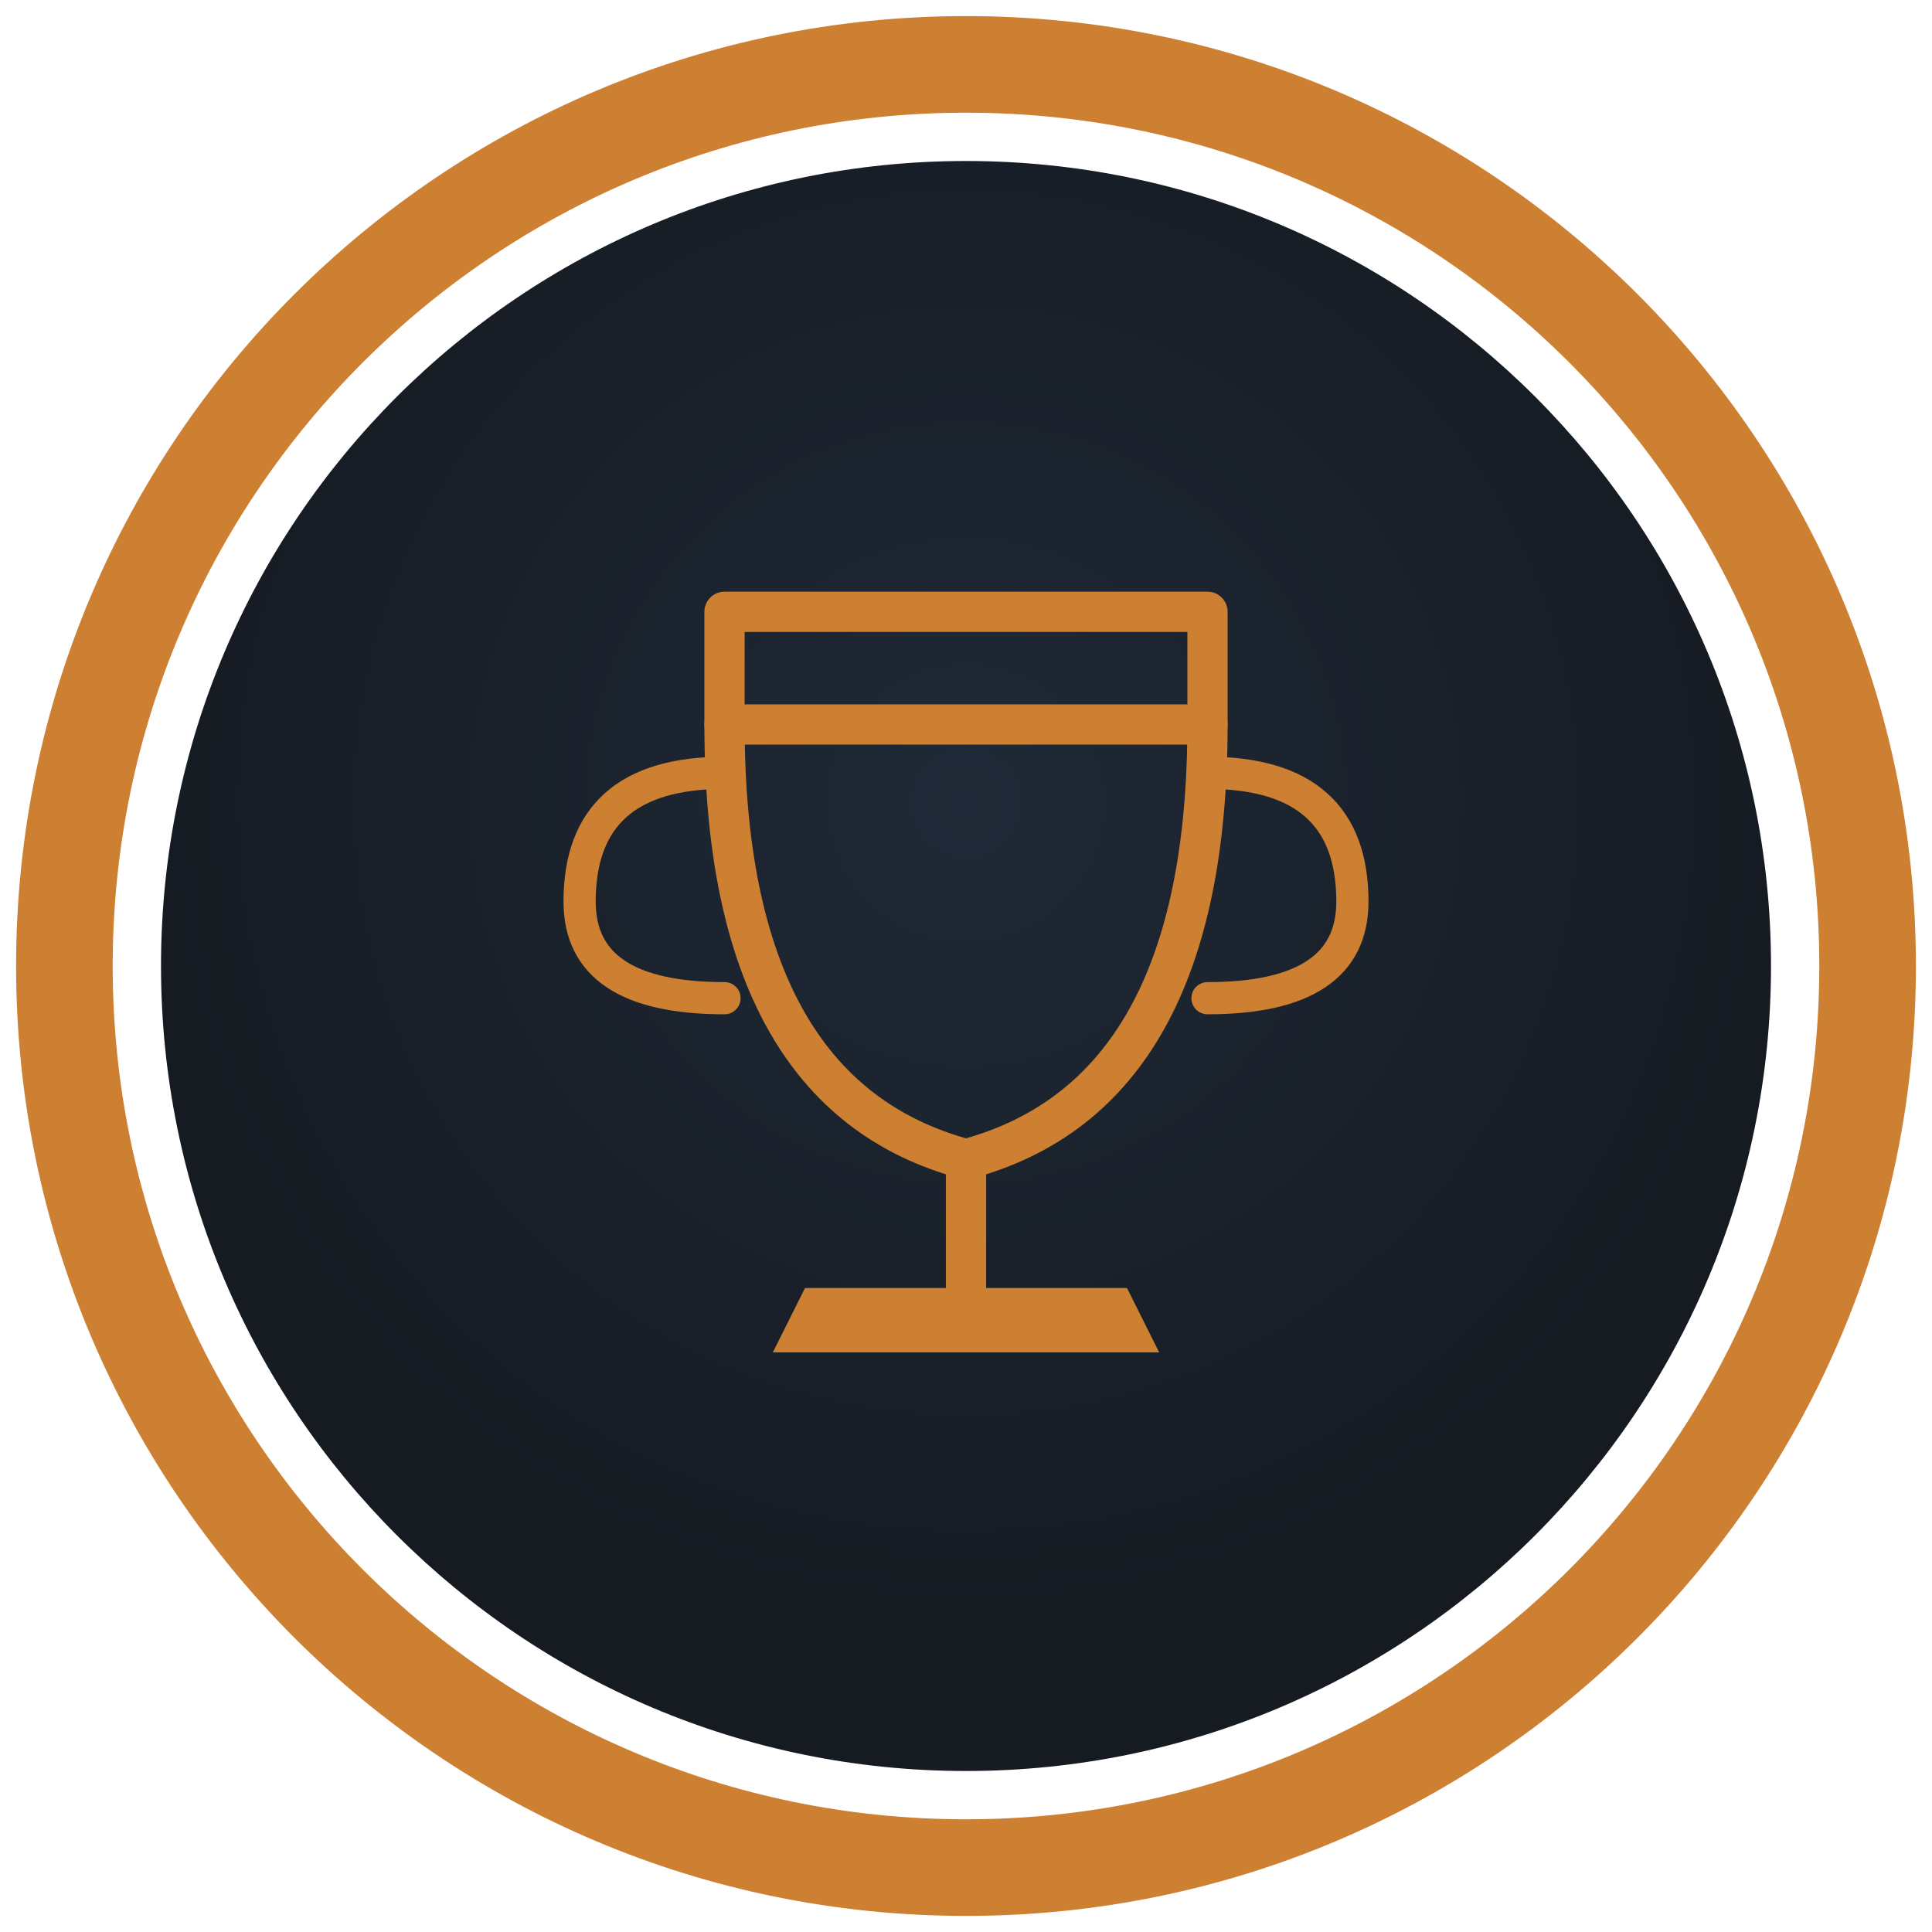
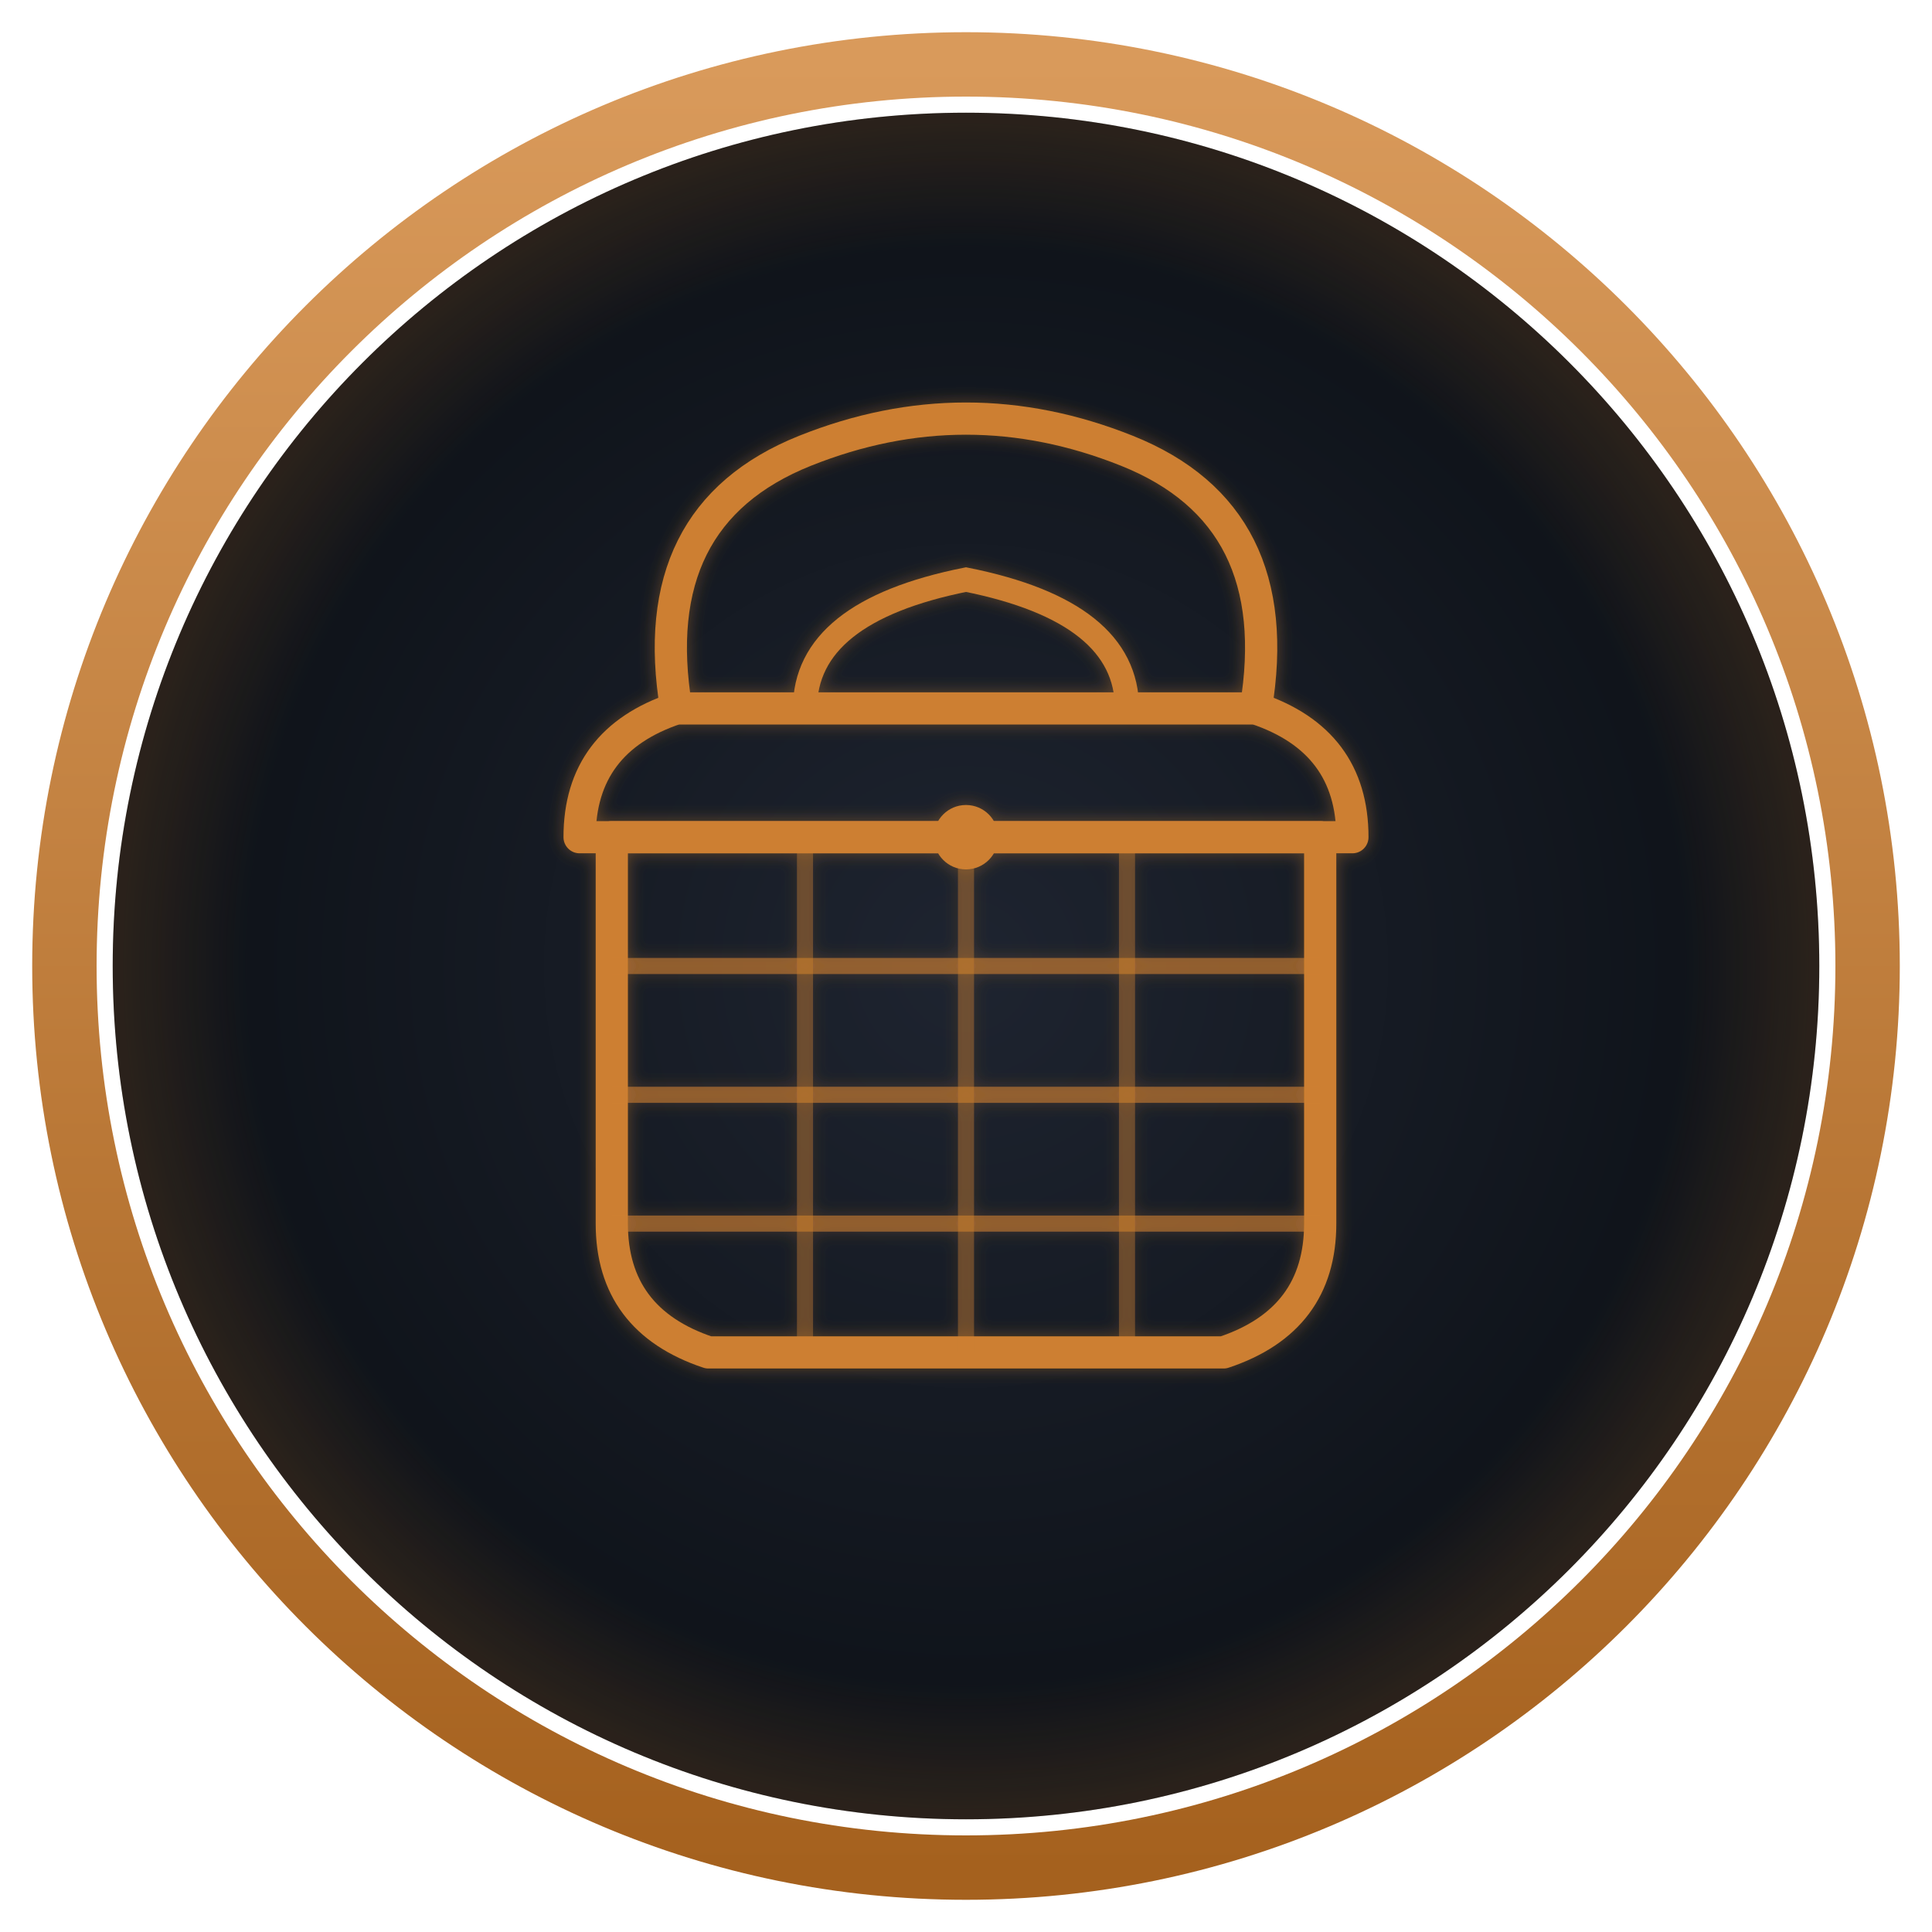
- <svg xmlns="http://www.w3.org/2000/svg" viewBox="0 0 120 120" width="120" height="120">
+ <svg xmlns="http://www.w3.org/2000/svg" viewBox="0 0 120 120">
  <defs>
-     <radialGradient id="bg" cx="50%" cy="40%" r="50%">
-       <stop offset="0%" stop-color="#1F2937" />
-       <stop offset="100%" stop-color="#161B22" />
+     <linearGradient id="ringGrad" x1="0" y1="0" x2="0" y2="1">
+       <stop offset="0%" stop-color="#D99A5B" />
+       <stop offset="100%" stop-color="#A5611E" />
+     </linearGradient>
+     <radialGradient id="bgGrad" cx="50%" cy="50%" r="50%">
+       <stop offset="0%" stop-color="#1E2430" />
+       <stop offset="100%" stop-color="#0D1117" />
+     </radialGradient>
+     <filter id="iconShadow">
+       <feDropShadow dx="0" dy="0" stdDeviation="0.5" flood-color="#CD7F32" flood-opacity="0.4" />
+     </filter>
+     <radialGradient id="innerGlow" cx="50%" cy="50%" r="50%">
+       <stop offset="85%" stop-color="#CD7F32" stop-opacity="0" />
+       <stop offset="100%" stop-color="#CD7F32" stop-opacity="0.15" />
    </radialGradient>
  </defs>
-   <circle cx="60" cy="60" r="56" fill="none" stroke="#CD7F32" stroke-width="6" />
-   <circle cx="60" cy="60" r="50" fill="url(#bg)" />
-   <path d="M45 45 L45 38 L75 38 L75 45" fill="none" stroke="#CD7F32" stroke-width="2.5" stroke-linecap="round" stroke-linejoin="round" />
-   <path d="M45 45 Q45 68 60 72 Q75 68 75 45 Z" fill="none" stroke="#CD7F32" stroke-width="2.5" stroke-linejoin="round" />
-   <path d="M45 48 Q36 48 36 56 Q36 62 45 62" fill="none" stroke="#CD7F32" stroke-width="2" stroke-linecap="round" />
-   <path d="M75 48 Q84 48 84 56 Q84 62 75 62" fill="none" stroke="#CD7F32" stroke-width="2" stroke-linecap="round" />
-   <line x1="60" y1="72" x2="60" y2="80" stroke="#CD7F32" stroke-width="2.5" stroke-linecap="round" />
-   <path d="M48 84 L72 84 L70 80 L50 80 Z" fill="#CD7F32" />
+   <circle cx="60" cy="60" r="56" fill="none" stroke="url(#ringGrad)" stroke-width="4" />
+   <circle cx="60" cy="60" r="53" fill="url(#bgGrad)" />
+   <circle cx="60" cy="60" r="53" fill="url(#innerGlow)" />
+   <g filter="url(#iconShadow)">
+     <path d="M38,52 L38,76 Q38,82 44,84 L76,84 Q82,82 82,76 L82,52 Z" fill="none" stroke="#CD7F32" stroke-width="2" stroke-linejoin="round" />
+     <path d="M36,52 L84,52 Q84,46 78,44 L42,44 Q36,46 36,52 Z" fill="none" stroke="#CD7F32" stroke-width="2" stroke-linejoin="round" />
+     <path d="M50,44 Q50,38 60,36 Q70,38 70,44" fill="none" stroke="#CD7F32" stroke-width="1.5" />
+     <path d="M42,44 Q40,32 50,28 Q60,24 70,28 Q80,32 78,44" fill="none" stroke="#CD7F32" stroke-width="2" stroke-linecap="round" />
+     <line x1="38" y1="60" x2="82" y2="60" stroke="#CD7F32" stroke-width="1" stroke-opacity="0.6" />
+     <line x1="38" y1="68" x2="82" y2="68" stroke="#CD7F32" stroke-width="1" stroke-opacity="0.6" />
+     <line x1="38" y1="76" x2="82" y2="76" stroke="#CD7F32" stroke-width="1" stroke-opacity="0.6" />
+     <line x1="50" y1="52" x2="50" y2="84" stroke="#CD7F32" stroke-width="1" stroke-opacity="0.4" />
+     <line x1="60" y1="52" x2="60" y2="84" stroke="#CD7F32" stroke-width="1" stroke-opacity="0.4" />
+     <line x1="70" y1="52" x2="70" y2="84" stroke="#CD7F32" stroke-width="1" stroke-opacity="0.4" />
+     <circle cx="60" cy="52" r="2" fill="#CD7F32" />
+   </g>
</svg>
